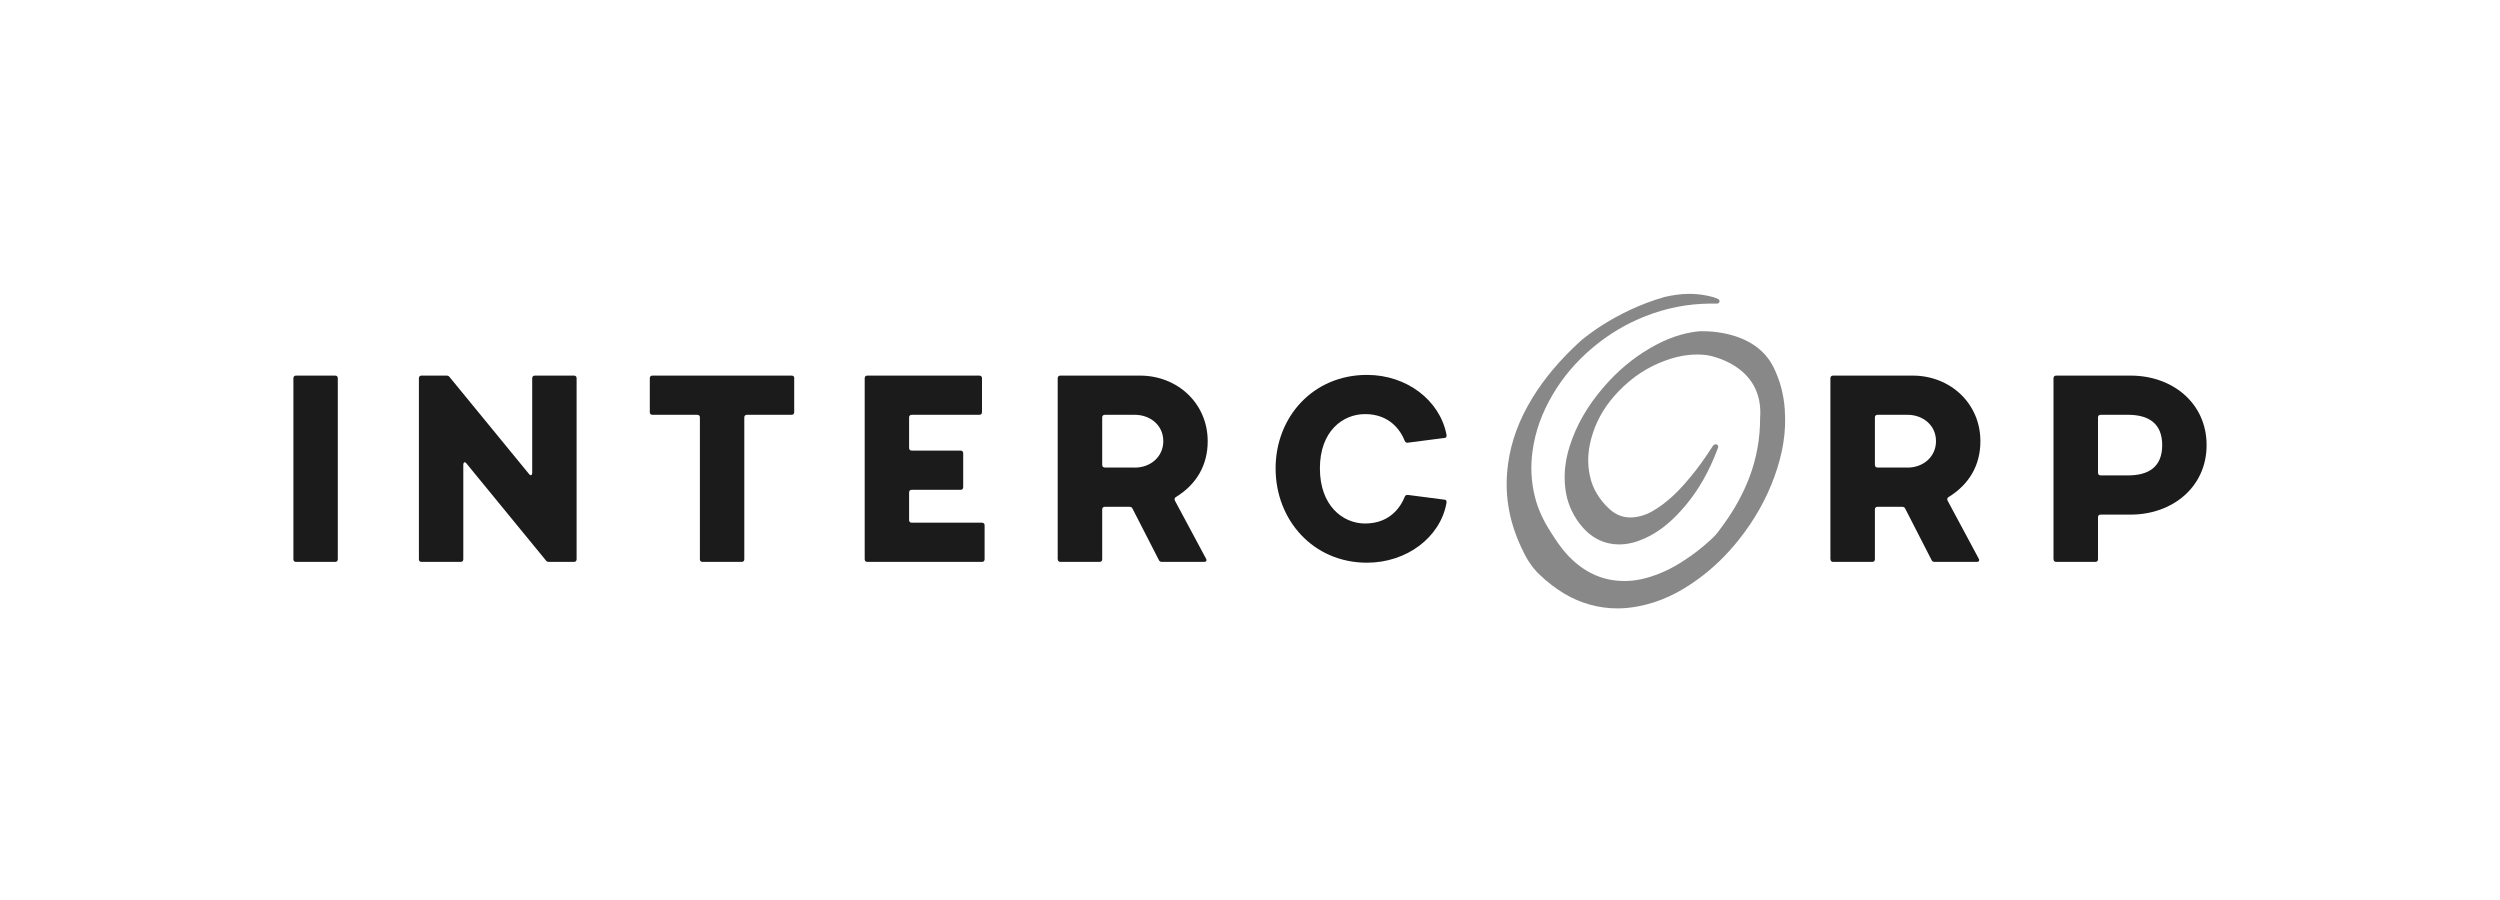
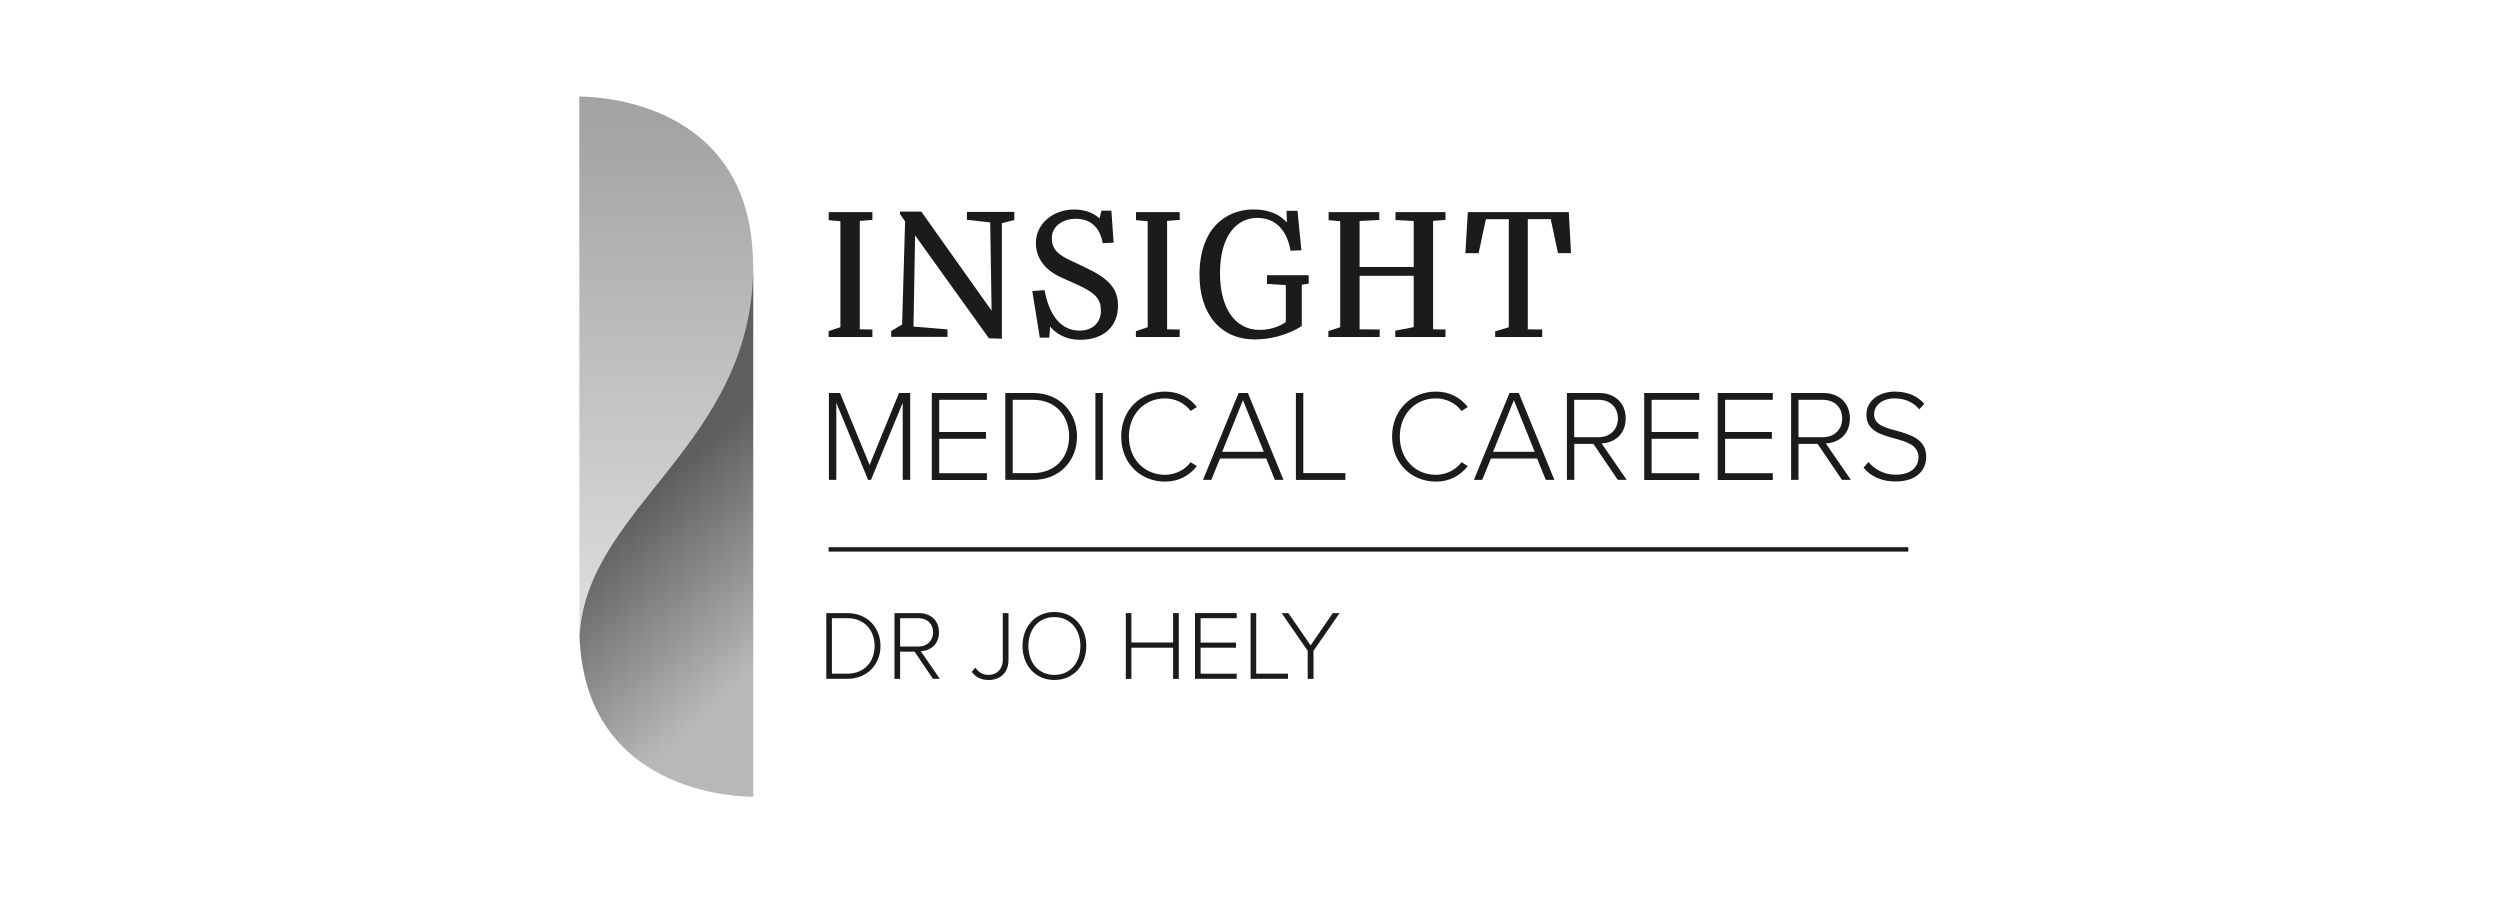
<svg xmlns="http://www.w3.org/2000/svg" id="Layer_1" data-name="Layer 1" viewBox="0 0 250 90">
  <defs>
    <style>
      .cls-1 {
        fill: #1b1b1b;
      }

-       .cls-1, .cls-2 {
+       .cls-1, .cls-2, .cls-3 {
        stroke-width: 0px;
      }

      .cls-2 {
-         fill: #888;
+         fill: url(#linear-gradient);
+       }
+ 
+       .cls-3 {
+         fill: url(#linear-gradient-2);
      }
    </style>
+     <linearGradient id="linear-gradient" x1="66.63" y1="12" x2="66.63" y2="60.14" gradientUnits="userSpaceOnUse">
+       <stop offset="0" stop-color="#a3a3a3" />
+       <stop offset="1" stop-color="#dbdbdb" />
+     </linearGradient>
+     <linearGradient id="linear-gradient-2" x1="66.39" y1="48.02" x2="79.91" y2="62.64" gradientUnits="userSpaceOnUse">
+       <stop offset="0" stop-color="#5e5e5e" />
+       <stop offset="1" stop-color="#b8b8b8" />
+     </linearGradient>
  </defs>
  <g>
-     <path class="cls-1" d="M33.52,56.19h-3.92c-.16,0-.26-.1-.26-.26v-18.11c0-.16.1-.26.26-.26h3.92c.16,0,.26.1.26.26v18.11c0,.16-.1.26-.26.26Z" />
-     <path class="cls-1" d="M57.4,56.19h-2.51c-.13,0-.24-.05-.31-.16l-7.94-9.69c-.16-.21-.31-.1-.31.13v9.46c0,.16-.1.26-.26.26h-3.92c-.16,0-.26-.1-.26-.26v-18.11c0-.16.1-.26.26-.26h2.51c.13,0,.24.05.31.16l7.94,9.69c.16.21.31.1.31-.13v-9.46c0-.16.1-.26.26-.26h3.92c.16,0,.26.1.26.26v18.11c0,.16-.1.26-.26.26Z" />
-     <path class="cls-1" d="M79.42,37.82v3.4c0,.16-.1.26-.26.26h-4.47c-.16,0-.26.1-.26.26v14.19c0,.16-.1.26-.26.26h-3.92c-.16,0-.26-.1-.26-.26v-14.19c0-.16-.1-.26-.26-.26h-4.49c-.16,0-.26-.1-.26-.26v-3.4c0-.16.1-.26.26-.26h13.93c.16,0,.26.1.26.26Z" />
-     <path class="cls-1" d="M98.46,52.53v3.4c0,.16-.1.26-.26.26h-11.47c-.16,0-.26-.1-.26-.26v-18.11c0-.16.1-.26.26-.26h11.21c.16,0,.26.1.26.26v3.4c0,.16-.1.26-.26.26h-6.77c-.16,0-.26.1-.26.26v3.06c0,.16.1.26.26.26h4.89c.16,0,.26.1.26.26v3.4c0,.16-.1.26-.26.26h-4.89c-.16,0-.26.1-.26.26v2.77c0,.16.1.26.26.26h7.03c.16,0,.26.1.26.26Z" />
-     <path class="cls-1" d="M105.77,55.93v-18.11c0-.16.1-.26.26-.26h7.97c3.74,0,6.77,2.77,6.77,6.56,0,2.38-1.1,4.31-3.19,5.59-.13.08-.16.24-.08.37l3.11,5.8c.1.18,0,.31-.18.31h-4.23c-.13,0-.26-.05-.31-.18l-2.64-5.15c-.05-.13-.18-.18-.31-.18h-2.46c-.16,0-.26.1-.26.26v4.99c0,.16-.1.26-.26.26h-3.92c-.16,0-.26-.1-.26-.26ZM113.48,46.76c1.59,0,2.85-1.1,2.85-2.64,0-1.62-1.33-2.64-2.85-2.64h-3c-.16,0-.26.1-.26.26v4.75c0,.16.1.26.26.26h3Z" />
-     <path class="cls-1" d="M140.85,49.5l3.63.47c.21.03.18.24.16.37-.63,3.4-3.97,5.93-7.94,5.93-5.41,0-9.14-4.29-9.14-9.43s3.74-9.35,9.14-9.35c3.97,0,7.26,2.53,7.94,5.93.03.13.05.34-.16.37l-3.63.47c-.13.03-.29.03-.37-.16-.42-1.07-1.52-2.69-3.97-2.69-2.25,0-4.52,1.72-4.52,5.43s2.27,5.51,4.52,5.51c2.46,0,3.55-1.62,3.97-2.69.08-.18.24-.18.37-.16Z" />
-     <path class="cls-1" d="M183.04,55.93v-18.11c0-.16.11-.26.26-.26h7.97c3.74,0,6.77,2.77,6.77,6.56,0,2.38-1.1,4.31-3.19,5.59-.13.08-.16.24-.08.37l3.11,5.8c.1.18,0,.31-.18.31h-4.23c-.13,0-.26-.05-.31-.18l-2.64-5.15c-.05-.13-.18-.18-.31-.18h-2.46c-.16,0-.26.1-.26.26v4.99c0,.16-.1.26-.26.26h-3.92c-.16,0-.26-.1-.26-.26ZM190.75,46.76c1.59,0,2.85-1.1,2.85-2.64,0-1.62-1.33-2.64-2.85-2.64h-3c-.16,0-.26.1-.26.26v4.75c0,.16.1.26.26.26h3Z" />
-     <path class="cls-1" d="M205.35,55.93v-18.11c0-.16.11-.26.26-.26h7.45c4.21,0,7.6,2.77,7.6,6.95s-3.4,6.95-7.6,6.95h-3c-.16,0-.26.1-.26.26v4.21c0,.16-.1.26-.26.26h-3.92c-.16,0-.26-.1-.26-.26ZM212.8,47.54c2.06,0,3.42-.84,3.42-3.03s-1.38-3.03-3.42-3.03h-2.74c-.16,0-.26.1-.26.26v5.54c0,.16.1.26.26.26h2.74Z" />
+     <g>
+       <path class="cls-1" d="M90.27,47.99v-7.71l-3.17,7.71h-.29l-3.18-7.71v7.71h-.74v-8.69h1.11l2.96,7.2,2.94-7.2h1.12v8.69h-.75Z" />
+       <path class="cls-1" d="M93.18,47.99v-8.69h5.51v.68h-4.77v3.22h4.68v.68h-4.68v3.44h4.77v.68h-5.51Z" />
+       <path class="cls-1" d="M100.53,47.99v-8.69h2.78c2.7,0,4.39,1.97,4.39,4.35s-1.69,4.34-4.39,4.34h-2.78ZM101.27,47.31h2.03c2.29,0,3.61-1.63,3.61-3.66s-1.3-3.67-3.61-3.67h-2.03v7.33Z" />
+       <path class="cls-1" d="M109.54,47.99v-8.69h.74v8.69h-.74Z" />
+       <path class="cls-1" d="M112.12,43.65c0-2.67,1.94-4.49,4.38-4.49,1.41,0,2.45.61,3.19,1.54l-.63.4c-.55-.76-1.5-1.26-2.57-1.26-2.02,0-3.6,1.55-3.6,3.82s1.58,3.82,3.6,3.82c1.07,0,2.02-.51,2.57-1.26l.63.39c-.77.95-1.79,1.55-3.19,1.55-2.44,0-4.38-1.82-4.38-4.49Z" />
+       <path class="cls-1" d="M127.49,47.99l-.87-2.14h-4.62l-.87,2.14h-.83l3.56-8.69h.93l3.56,8.69h-.83ZM124.29,40.03l-2.07,5.15h4.16l-2.08-5.15Z" />
+       <path class="cls-1" d="M129.59,47.99v-8.69h.74v8.01h4.21v.68h-4.95Z" />
+       <path class="cls-1" d="M139.21,43.65c0-2.67,1.94-4.49,4.38-4.49,1.41,0,2.45.61,3.19,1.54l-.63.4c-.55-.76-1.5-1.26-2.57-1.26-2.02,0-3.6,1.55-3.6,3.82s1.58,3.82,3.6,3.82c1.07,0,2.02-.51,2.57-1.26l.63.39c-.77.95-1.79,1.55-3.19,1.55-2.44,0-4.38-1.82-4.38-4.49Z" />
+       <path class="cls-1" d="M154.58,47.99l-.87-2.14h-4.62l-.87,2.14h-.83l3.56-8.69h.93l3.56,8.69h-.83ZM151.38,40.03l-2.07,5.15h4.16l-2.08-5.15Z" />
+       <path class="cls-1" d="M161.78,47.99l-2.44-3.6h-1.91v3.6h-.74v-8.69h3.24c1.5,0,2.64.95,2.64,2.54s-1.12,2.45-2.41,2.5l2.51,3.65h-.9ZM159.86,39.98h-2.44v3.74h2.44c1.15,0,1.93-.78,1.93-1.88s-.78-1.86-1.93-1.86Z" />
+       <path class="cls-1" d="M164.42,47.99v-8.69h5.51v.68h-4.77v3.22h4.68v.68h-4.68v3.44h4.77v.68h-5.51Z" />
+       <path class="cls-1" d="M171.77,47.99v-8.69h5.51v.68h-4.77v3.22h4.68v.68h-4.68v3.44h4.77v.68h-5.51Z" />
+       <path class="cls-1" d="M184.2,47.99l-2.44-3.6h-1.91v3.6h-.74v-8.69h3.24c1.5,0,2.64.95,2.64,2.54s-1.12,2.45-2.41,2.5l2.51,3.65h-.9ZM182.29,39.98h-2.44v3.74h2.44c1.15,0,1.93-.78,1.93-1.88s-.78-1.86-1.93-1.86Z" />
+       <path class="cls-1" d="M186.85,46.21c.56.65,1.47,1.26,2.71,1.26,1.78,0,2.29-.99,2.29-1.73,0-1.22-1.16-1.56-2.38-1.89-1.37-.38-2.83-.77-2.83-2.37,0-1.42,1.28-2.32,2.85-2.32,1.3,0,2.27.46,2.94,1.22l-.5.55c-.63-.76-1.51-1.09-2.49-1.09-1.16,0-2.03.66-2.03,1.6,0,1.03,1.08,1.33,2.27,1.64,1.41.4,2.94.85,2.94,2.61,0,1.12-.74,2.46-3.09,2.46-1.43,0-2.51-.57-3.18-1.38l.48-.56Z" />
+     </g>
+     <g>
+       <path class="cls-1" d="M82.63,67.89v-6.58h2.1c2.04,0,3.32,1.49,3.32,3.29s-1.28,3.28-3.32,3.28h-2.1ZM83.19,67.37h1.54c1.73,0,2.73-1.23,2.73-2.77s-.99-2.78-2.73-2.78h-1.54v5.55Z" />
+       <path class="cls-1" d="M93.3,67.89l-1.84-2.72h-1.45v2.72h-.56v-6.58h2.45c1.13,0,2,.72,2,1.92s-.85,1.85-1.82,1.89l1.9,2.76h-.68ZM91.85,61.82h-1.84v2.83h1.84c.87,0,1.46-.59,1.46-1.42s-.59-1.41-1.46-1.41Z" />
+       <path class="cls-1" d="M97.52,66.77c.3.38.69.72,1.31.72.9,0,1.45-.62,1.45-1.51v-4.67h.57v4.67c0,1.37-.9,2.02-1.99,2.02-.71,0-1.25-.25-1.69-.81l.35-.42Z" />
+       <path class="cls-1" d="M105.44,61.2c1.92,0,3.19,1.48,3.19,3.4s-1.27,3.4-3.19,3.4-3.19-1.48-3.19-3.4,1.26-3.4,3.19-3.4ZM105.44,61.71c-1.6,0-2.6,1.21-2.6,2.89s1.01,2.89,2.6,2.89,2.6-1.23,2.6-2.89-1.02-2.89-2.6-2.89Z" />
+       <path class="cls-1" d="M117.31,67.89v-3.12h-4.17v3.12h-.56v-6.58h.56v2.94h4.17v-2.94h.57v6.58h-.57Z" />
+       <path class="cls-1" d="M119.5,67.89v-6.58h4.17v.51h-3.61v2.44h3.54v.51h-3.54v2.6h3.61v.51h-4.17Z" />
+       <path class="cls-1" d="M125.06,67.89v-6.58h.56v6.06h3.18v.51h-3.75Z" />
+       <path class="cls-1" d="M130.77,67.89v-2.81l-2.61-3.77h.68l2.22,3.23,2.22-3.23h.68l-2.61,3.77v2.81h-.57Z" />
+     </g>
+     <g>
+       <path class="cls-1" d="M87.24,21.2v.79l-1.26.1v10.84l1.26.02v.75h-4.38v-.59l1.18-.39v-10.6l-1.17-.1v-.81h4.36Z" />
+       <path class="cls-1" d="M89.98,21.16h2.15l7.03,9.91-.14-8.83-2.33-.26v-.79h4.74v.81l-1.24.32v11.55l-1.3-.04-7.38-10.29-.16,9.12,3.4.28v.75h-5.63v-.59l1.09-.65.3-10.31-.51-.73v-.26Z" />
+       <path class="cls-1" d="M107.42,20.95c1.18,0,2.01.41,2.53.89l.2-.77h.99l.22,3.2-1.09.04c-.18-1.07-.81-2.43-2.7-2.43-1.34,0-2.39.79-2.39,1.91s.59,1.66,1.9,2.27l1.54.73c2.15,1.03,3.18,1.99,3.18,3.77,0,2.05-1.38,3.42-3.81,3.42-1.42,0-2.37-.61-2.98-1.32l-.08,1.11h-.95l-.75-4.66,1.22-.1c.36,1.92,1.28,4.05,3.51,4.05,1.34,0,2.13-.85,2.13-1.97s-.45-1.76-2.33-2.61l-1.62-.73c-1.56-.69-2.55-1.86-2.55-3.44,0-1.95,1.72-3.36,3.83-3.36Z" />
+       <path class="cls-1" d="M117.97,21.2v.79l-1.26.1v10.84l1.26.02v.75h-4.38v-.59l1.18-.39v-10.6l-1.17-.1v-.81h4.36Z" />
+       <path class="cls-1" d="M125.4,20.95c1.78,0,2.78.71,3.28,1.3l-.02-1.17h1.09l.39,3.95-1.09.04c-.3-1.78-1.28-3.28-3.34-3.28-1.88,0-3.71,1.58-3.71,5.53,0,3.5,1.5,5.67,3.97,5.67,1.48,0,2.43-.65,2.61-.79v-3.69l-1.88-.12v-.87h4.17v.85l-.69.1v4.13c-.69.45-2.39,1.34-4.72,1.34-3.38,0-5.51-2.51-5.51-6.44,0-4.62,2.59-6.56,5.45-6.56Z" />
+       <path class="cls-1" d="M144.55,21.2v.79l-1.24.1v10.84l1.24.02v.75h-5.02v-.63l1.84-.36v-5.13h-5.41v5.35l2.01.02v.75h-5.13v-.59l1.18-.39v-10.6l-1.16-.1v-.81h5.07v.79l-1.97.1v4.6h5.41v-4.6l-1.82-.1v-.79h5Z" />
+       <path class="cls-1" d="M156.88,21.2c0,.12.22,4.11.22,4.11h-1.3l-.73-3.4h-2.29v11.02l1.44.02v.75h-4.7v-.57l1.36-.41v-10.8h-2.29l-.73,3.4h-1.32s.24-3.99.24-4.11h10.11Z" />
+     </g>
+     <rect class="cls-1" x="82.86" y="54.72" width="107.97" height=".44" />
  </g>
-   <path class="cls-2" d="M178.48,40.99c-.1-1.54-.47-2.93-1.13-4.27-1.93-3.9-7.25-3.6-7.49-3.59-1.65.18-3.21.72-4.91,1.72-1.68.98-3.21,2.27-4.55,3.82-1.66,1.92-2.78,3.87-3.44,5.98-.41,1.3-.56,2.53-.47,3.75.09,1.32.47,2.47,1.16,3.52,1.12,1.71,2.59,2.55,4.38,2.52.8-.02,1.57-.21,2.44-.6,1.28-.58,2.43-1.45,3.6-2.74,1.35-1.48,2.44-3.2,3.32-5.28.1-.24.2-.48.29-.73l.13-.33c.03-.07.02-.16-.02-.22s-.12-.11-.19-.11c-.11,0-.26.03-.34.2-.73,1.14-1.43,2.12-2.14,2.98-.8.98-1.91,2.23-3.34,3.18-.65.43-1.46.88-2.53.95-.86.06-1.64-.23-2.31-.84-1-.92-1.67-2.04-1.93-3.22-.33-1.44-.23-2.85.3-4.44.51-1.52,1.35-2.87,2.56-4.12,1.38-1.43,2.92-2.44,4.71-3.08,1.45-.52,2.75-.69,4.09-.53.24.04,5.76.94,5.34,6.33,0,2.04-.35,3.97-1.07,5.89-.61,1.61-1.45,3.14-2.55,4.67l-.16.22c-.3.42-.58.81-.93,1.14-.53.51-1.12,1.01-1.78,1.51-1.39,1.04-2.64,1.75-3.93,2.22-1.41.52-2.66.7-3.94.57-1.87-.18-3.55-1.08-4.99-2.66-.56-.62-1.02-1.31-1.45-1.98l-.12-.19c-.77-1.18-1.31-2.37-1.6-3.55-.38-1.53-.45-3.04-.23-4.61.27-1.93.92-3.75,1.98-5.56,1.03-1.77,2.38-3.36,4.01-4.73,1.6-1.35,3.38-2.41,5.29-3.16,2.12-.83,4.23-1.24,6.45-1.26h.49s.23,0,.23,0c.11,0,.21-.08.24-.19.02-.11-.03-.23-.14-.27-.34-.16-.67-.24-.98-.31-1.38-.3-2.72-.27-4.34.1,0,0,0,0-.01,0-5.13,1.46-8.44,4.42-8.47,4.45-1.99,1.83-3.55,3.66-4.75,5.62-1.34,2.18-2.14,4.34-2.45,6.6-.4,2.88.03,5.63,1.32,8.39.42.9.93,1.86,1.8,2.69,1.63,1.55,3.29,2.54,5.08,3.03.91.25,1.81.37,2.73.37.67,0,1.36-.07,2.05-.2,2.12-.4,4.04-1.28,6.06-2.76,1.46-1.07,2.76-2.32,3.98-3.84,1.59-1.98,2.81-4.14,3.63-6.42.84-2.34,1.17-4.45,1.02-6.62Z" />
+   <g>
+     <path class="cls-2" d="M75.29,25.65c-.62-16.4-17.36-15.99-17.36-15.99,0,0,.01,54.43.02,54.28.79,16.12,17.37,15.72,17.37,15.72V26.57c0,.57-.02,1.12-.05,1.66.03-.54.05-1.1.05-1.66,0-.62-.02-.68-.03-.93Z" />
+     <path class="cls-3" d="M75.32,79.66V26.57c0,17.95-16.74,24.11-17.36,37.1.62,16.4,17.36,15.99,17.36,15.99Z" />
+   </g>
</svg>
